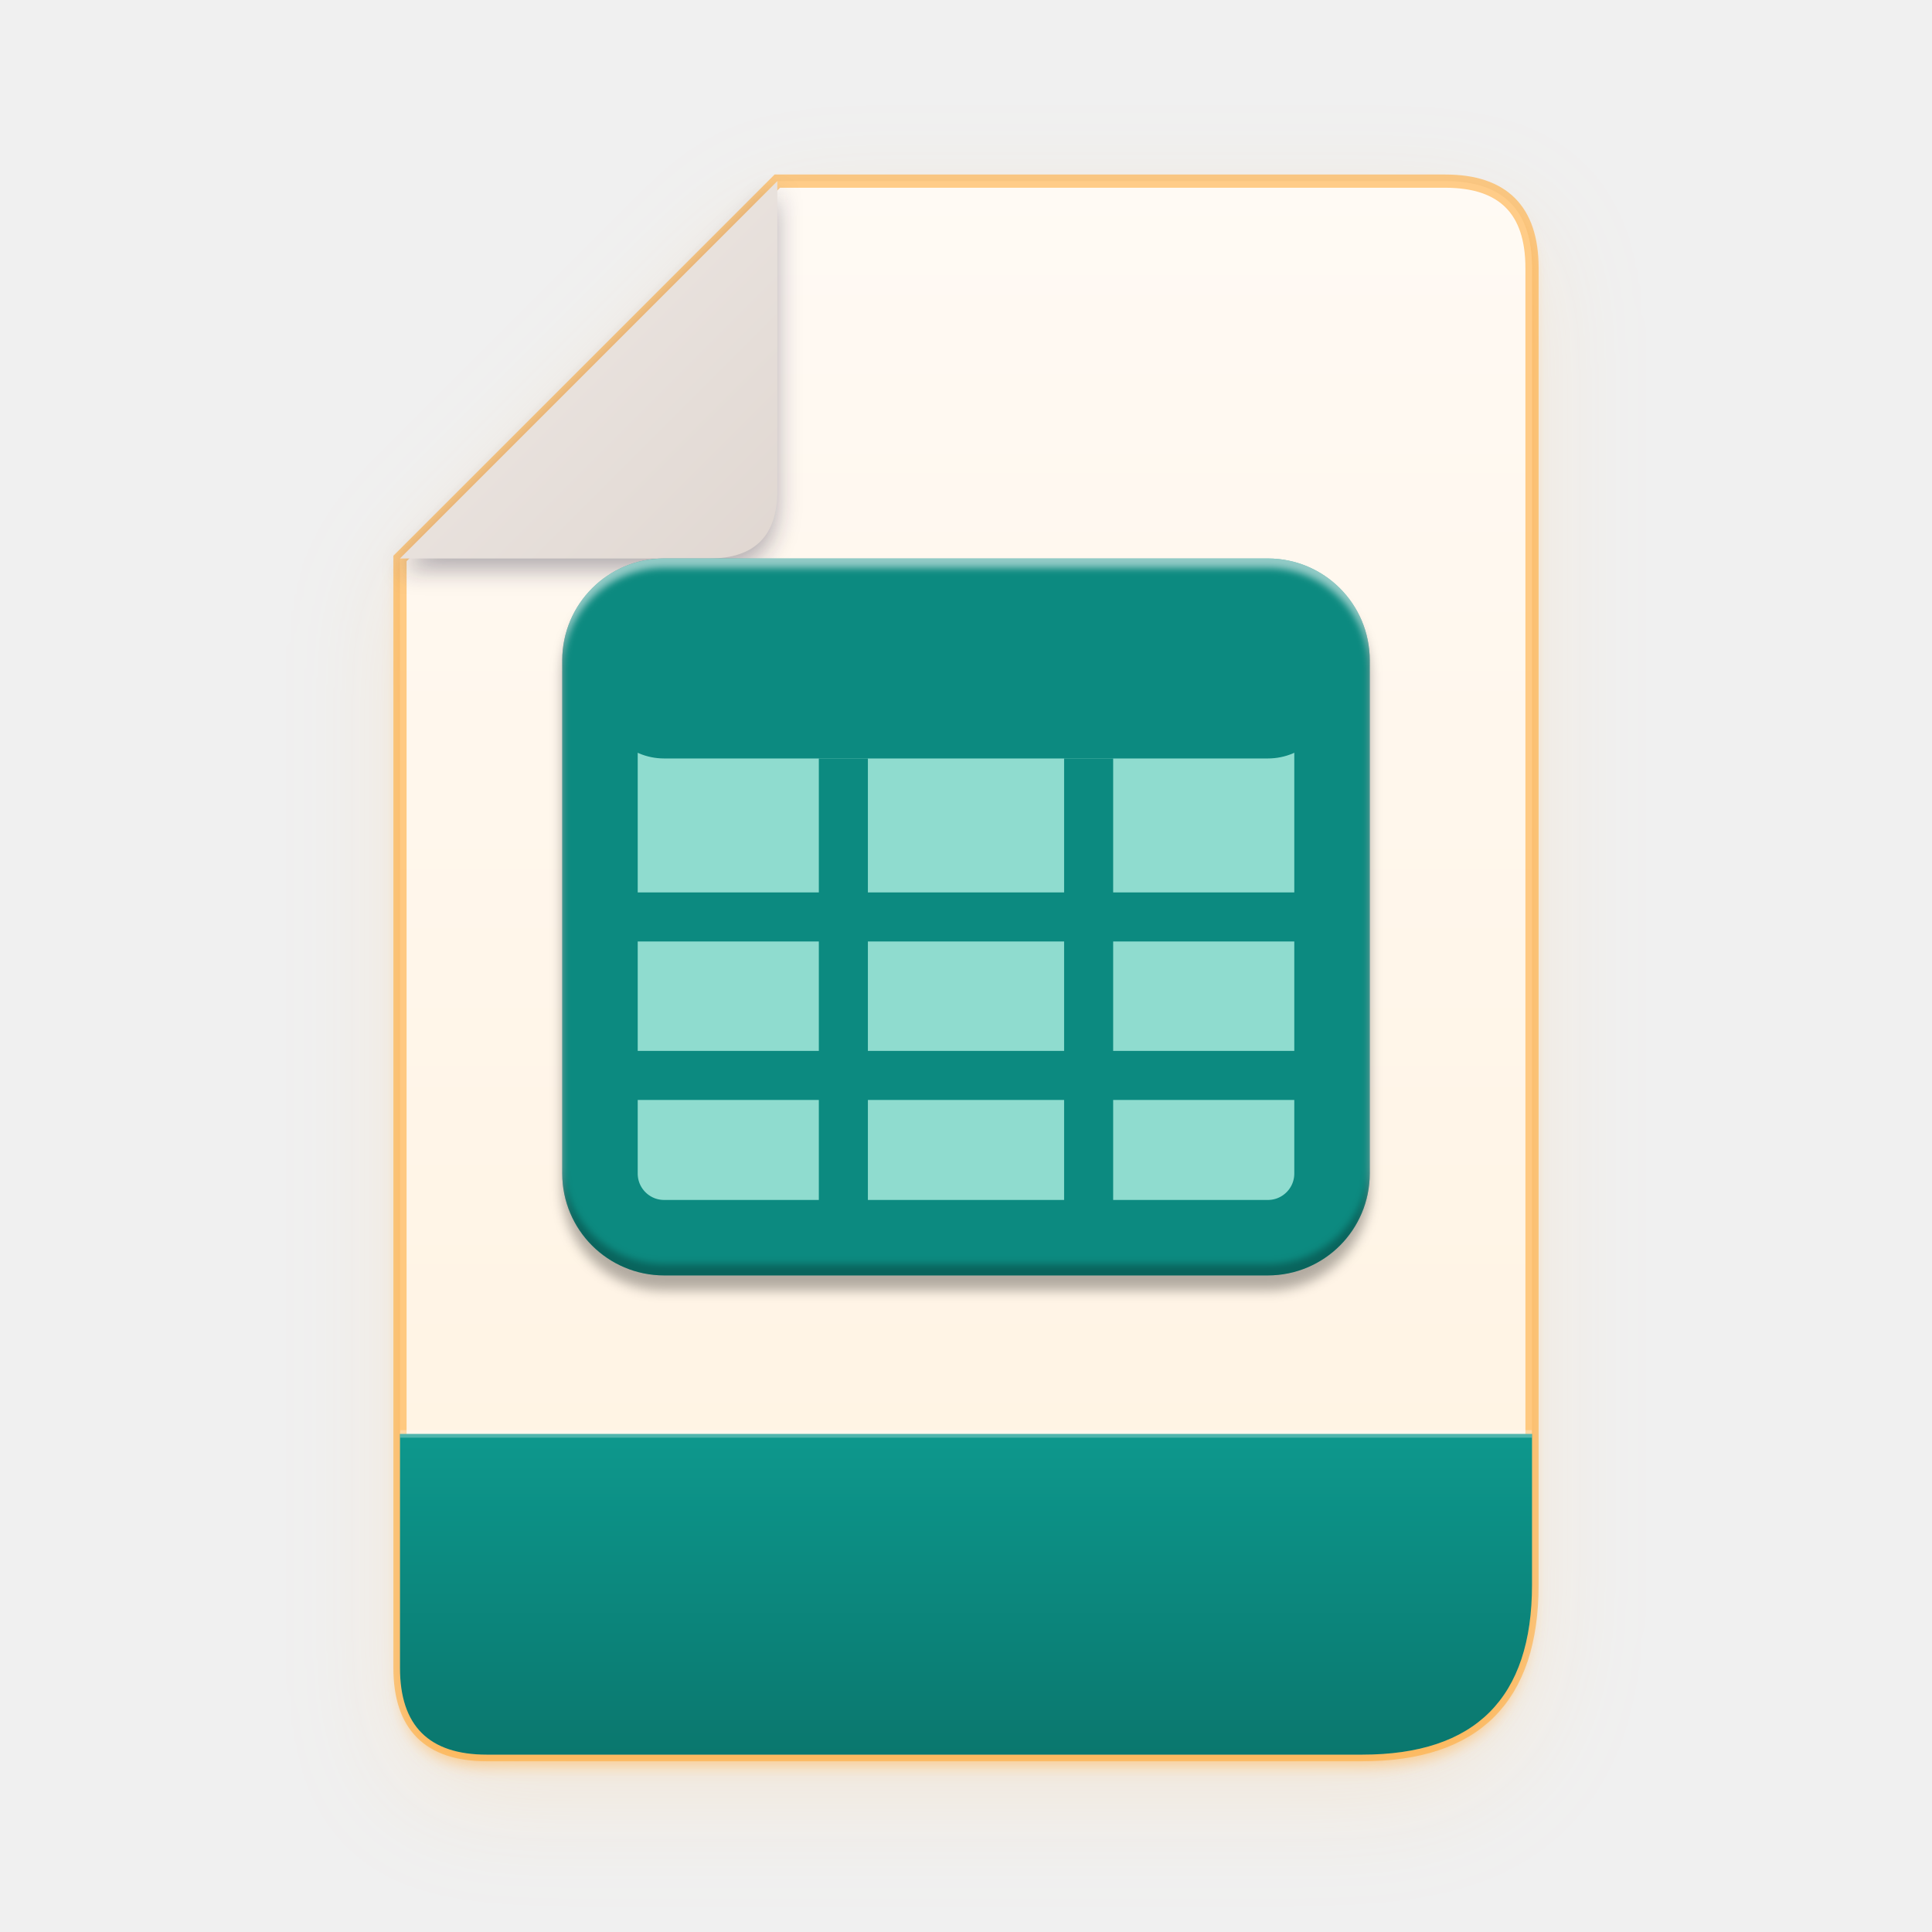
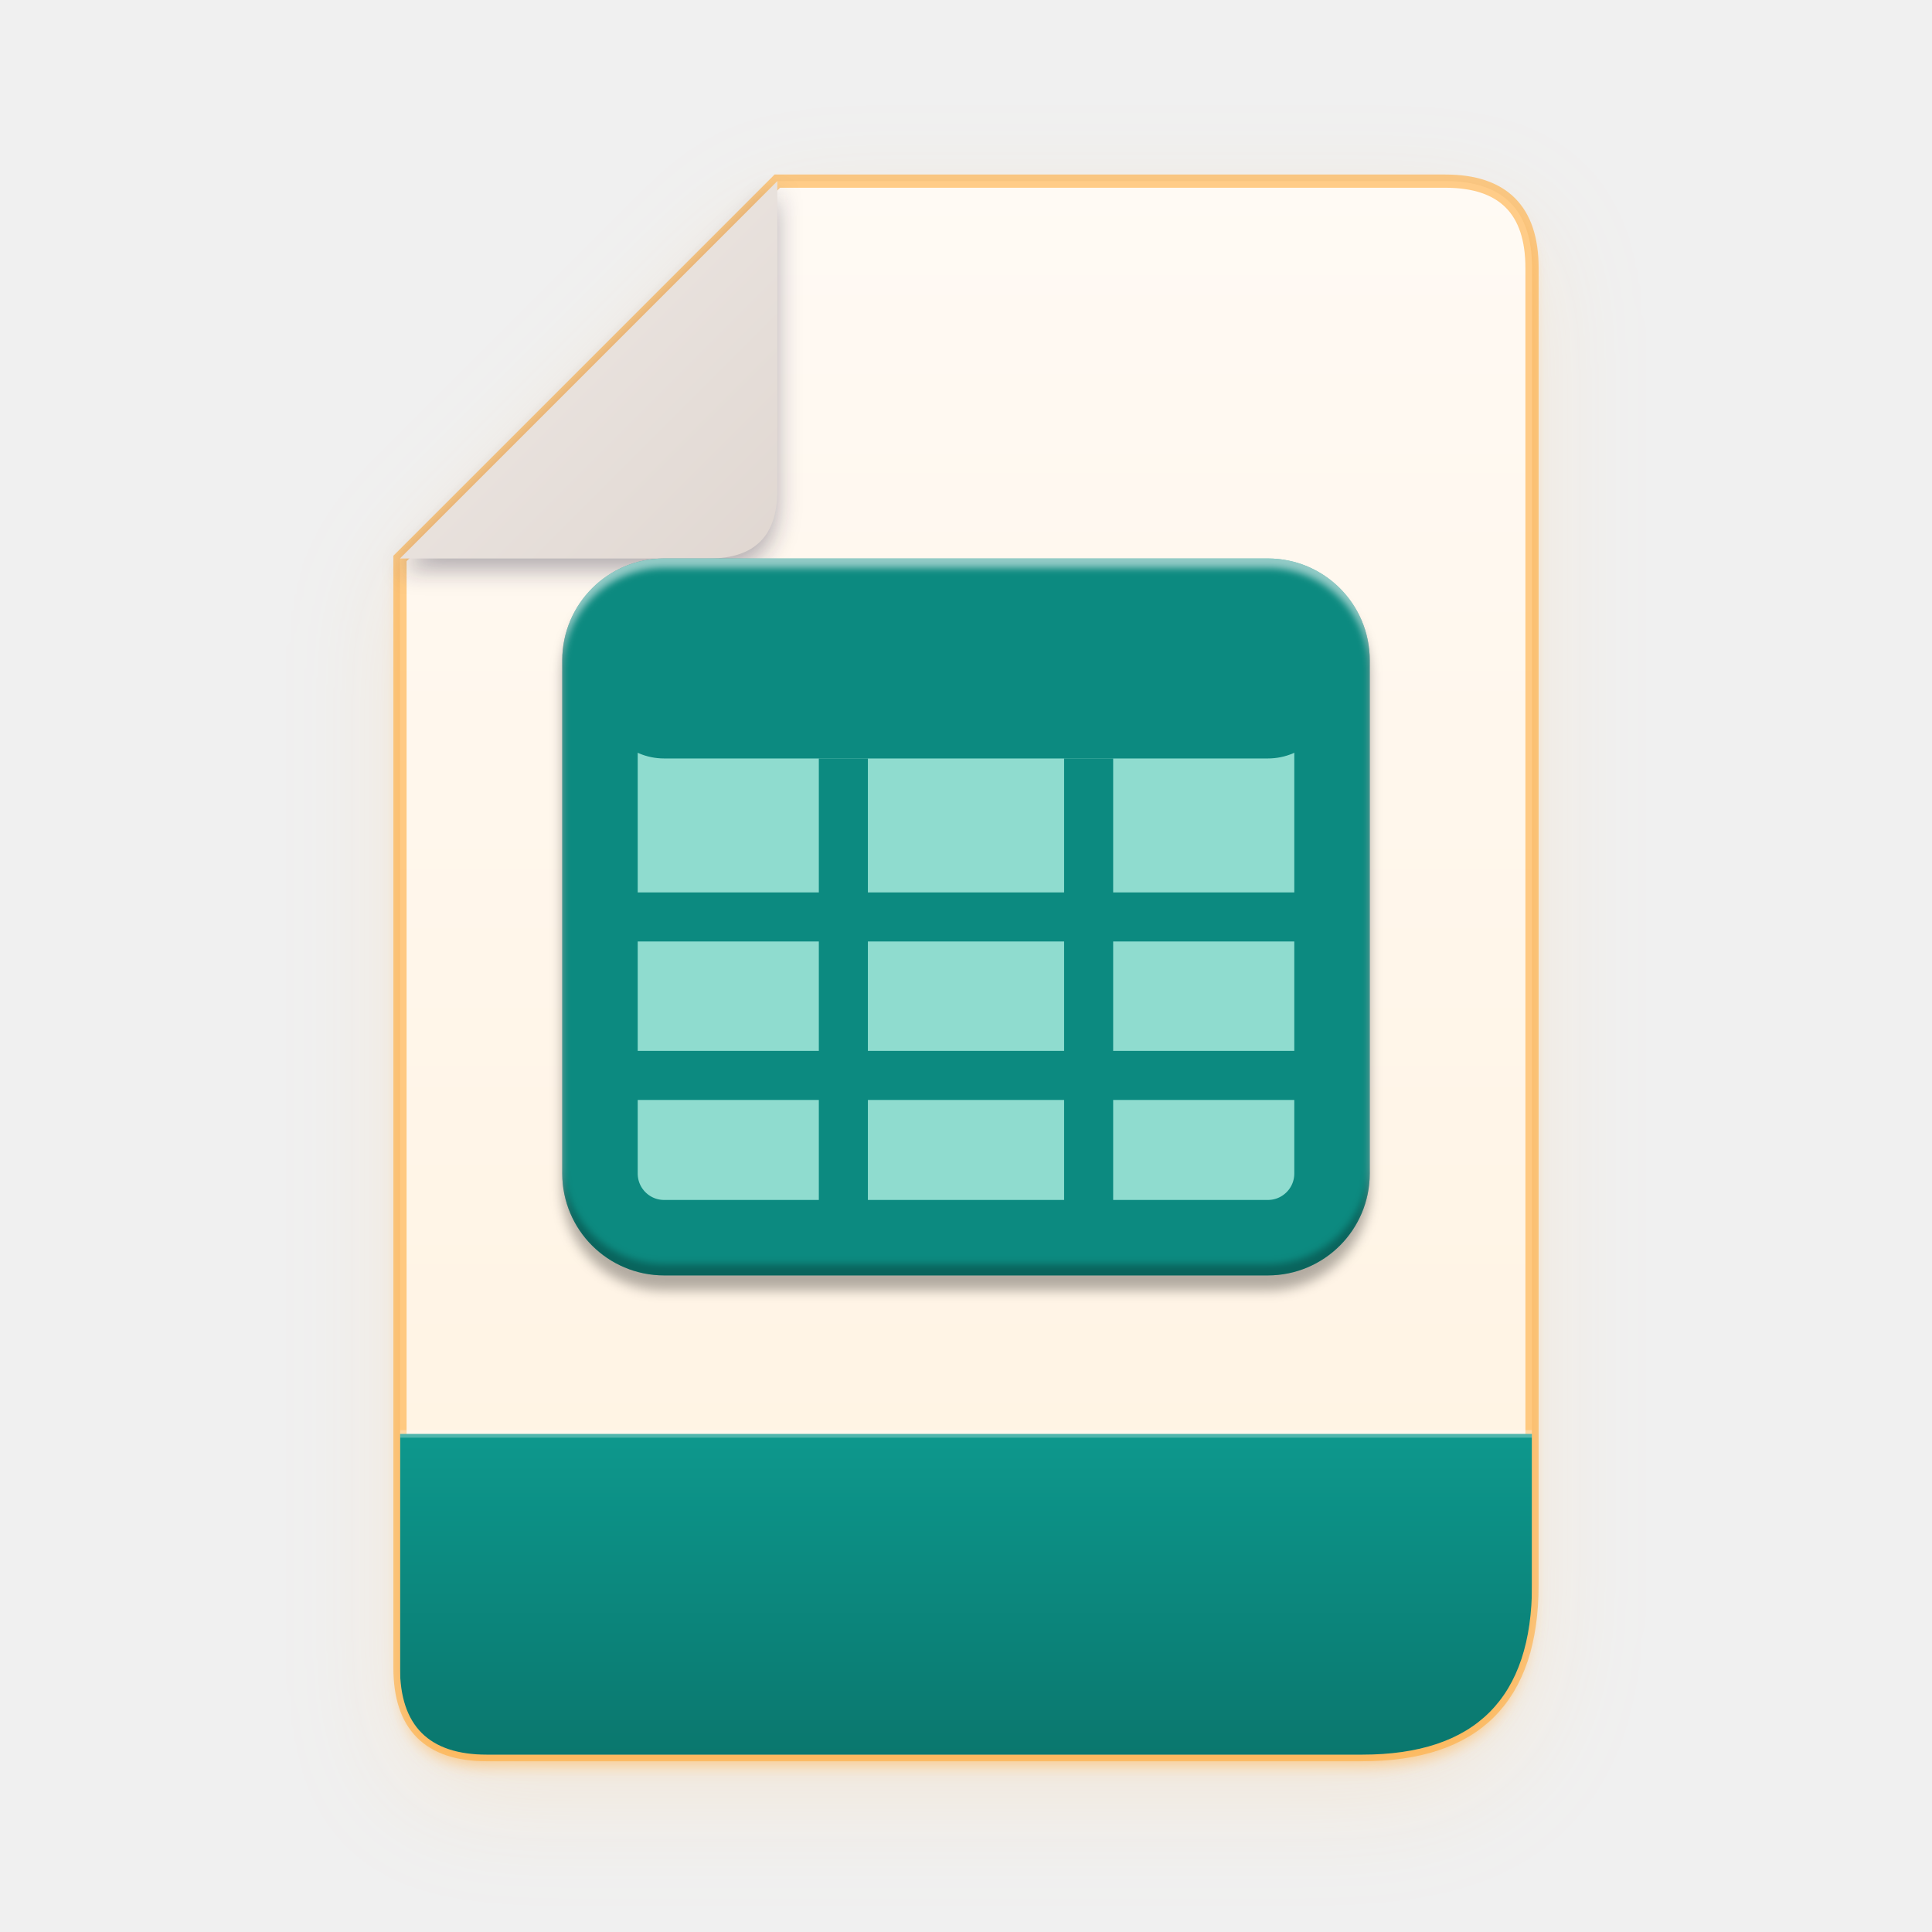
<svg xmlns="http://www.w3.org/2000/svg" viewBox="0 0 1024 1024" width="1024" height="1024">
  <defs>
    <filter id="b0" filterUnits="userSpaceOnUse" x="-100" y="-100" width="1224" height="1224">
      <feGaussianBlur stdDeviation="30" />
    </filter>
    <filter id="b1" filterUnits="userSpaceOnUse" x="-100" y="-100" width="1224" height="1224">
      <feGaussianBlur stdDeviation="4" />
    </filter>
    <linearGradient id="g2" x1="0" y1="0" x2="0" y2="1">
      <stop offset="0" stop-color="#FFFAF4" />
      <stop offset="1" stop-color="#FFF2E0" />
    </linearGradient>
    <linearGradient id="g3" x1="0" y1="0" x2="0" y2="1">
      <stop offset="0" stop-color="#fff" stop-opacity="0.5" />
      <stop offset="0.4" stop-color="#fff" stop-opacity="0.05" />
      <stop offset="1" stop-color="#fff" stop-opacity="0" />
    </linearGradient>
-     <clipPath id="c4">
-       <path d="M412 96H766Q812 96 812 142V840Q812 930 722 930H258Q212 930 212 884V296Z" />
-     </clipPath>
+     <mask id="c4" maskUnits="userSpaceOnUse" x="-1024" y="-1024" width="3072" height="3072">
+       <path d="M412 96H766Q812 96 812 142V840Q812 930 722 930H258Q212 930 212 884V296Z" fill="#fff" />
+     </mask>
    <linearGradient id="g5" x1="0" y1="0" x2="0" y2="1">
      <stop offset="0" stop-color="#0D988D" />
      <stop offset="1" stop-color="#0A736A" />
    </linearGradient>
    <filter id="b6" filterUnits="userSpaceOnUse" x="-100" y="-100" width="1224" height="1224">
      <feGaussianBlur stdDeviation="6" />
    </filter>
    <linearGradient id="g7" x1="0" y1="0" x2="1" y2="1">
      <stop offset="0" stop-color="#F0EBE8" />
      <stop offset="1" stop-color="#E0D7D1" />
    </linearGradient>
    <filter id="x8" filterUnits="userSpaceOnUse" x="-100" y="-100" width="1224" height="1224" color-interpolation-filters="sRGB">
      <feGaussianBlur in="SourceAlpha" stdDeviation="3" result="sb" />
      <feOffset in="sb" dy="8" result="so" />
      <feFlood flood-color="#000000" flood-opacity=".30" />
      <feComposite in2="so" operator="in" result="drop" />
      <feGaussianBlur in="SourceAlpha" stdDeviation="2" result="ab" />
      <feOffset in="ab" dy="5" result="al" />
      <feComposite in="SourceAlpha" in2="al" operator="out" result="ml" />
      <feFlood flood-color="#fff" flood-opacity=".55" />
      <feComposite in2="ml" operator="in" result="light" />
      <feOffset in="ab" dy="-6" result="ad" />
      <feComposite in="SourceAlpha" in2="ad" operator="out" result="md" />
      <feFlood flood-color="#000" flood-opacity=".28" />
      <feComposite in2="md" operator="in" result="dark" />
      <feMerge>
        <feMergeNode in="drop" />
        <feMergeNode in="SourceGraphic" />
        <feMergeNode in="light" />
        <feMergeNode in="dark" />
      </feMerge>
    </filter>
  </defs>
  <g transform="translate(0 20)" opacity="0.16">
    <g filter="url(#b0)">
      <rect width="1024" height="1024" fill="#000" fill-opacity="0" />
      <path d="M412 96H766Q812 96 812 142V840Q812 930 722 930H258Q212 930 212 884V296Z" fill="#FFB451" />
    </g>
  </g>
  <g transform="translate(0 6)" opacity="0.55">
    <g filter="url(#b1)">
      <rect width="1024" height="1024" fill="#000" fill-opacity="0" />
      <path d="M412 96H766Q812 96 812 142V840Q812 930 722 930H258Q212 930 212 884V296Z" fill="#FFB451" />
    </g>
  </g>
  <path d="M412 96H766Q812 96 812 142V840Q812 930 722 930H258Q212 930 212 884V296Z" fill="url(#g2)" />
-   <g clip-path="url(#c4)">
+   <g mask="url(#c4)">
    <path d="M412 96H766Q812 96 812 142V840Q812 930 722 930H258Q212 930 212 884V296Z" fill="none" stroke="url(#g3)" stroke-width="6" />
  </g>
  <path d="M412 96H766Q812 96 812 142V840Q812 930 722 930H258Q212 930 212 884V296Z" fill="none" stroke="#FFAC3D" stroke-opacity=".6" stroke-width="7" />
-   <g clip-path="url(#c4)">
+   <g mask="url(#c4)">
    <rect x="212" y="760" width="600" height="190" fill="url(#g5)" />
    <rect x="212" y="758" width="600" height="4" fill="#fff" opacity=".28" />
  </g>
  <g transform="translate(0 6)" opacity="0.35">
    <g filter="url(#b6)">
      <rect width="1024" height="1024" fill="#000" fill-opacity="0" />
      <path d="M412 96V260Q412 296 376 296H212Z" fill="#241A3A" />
    </g>
  </g>
  <path d="M412 96V260Q412 296 376 296H212Z" fill="url(#g7)" />
  <g filter="url(#x8)">
    <rect width="1024" height="1024" fill="#000" fill-opacity="0" />
    <rect x="318" y="316" width="388" height="340" rx="34" fill="#8FDCCF" />
    <rect x="318" y="316" width="388" height="86" rx="34" fill="#0C8A80" />
    <path d="M447 402V656M577 402V656M318 486H706M318 570H706" stroke="#0C8A80" stroke-width="26" />
    <rect x="318" y="316" width="388" height="340" rx="34" fill="none" stroke="#0C8A80" stroke-width="40" />
  </g>
</svg>
